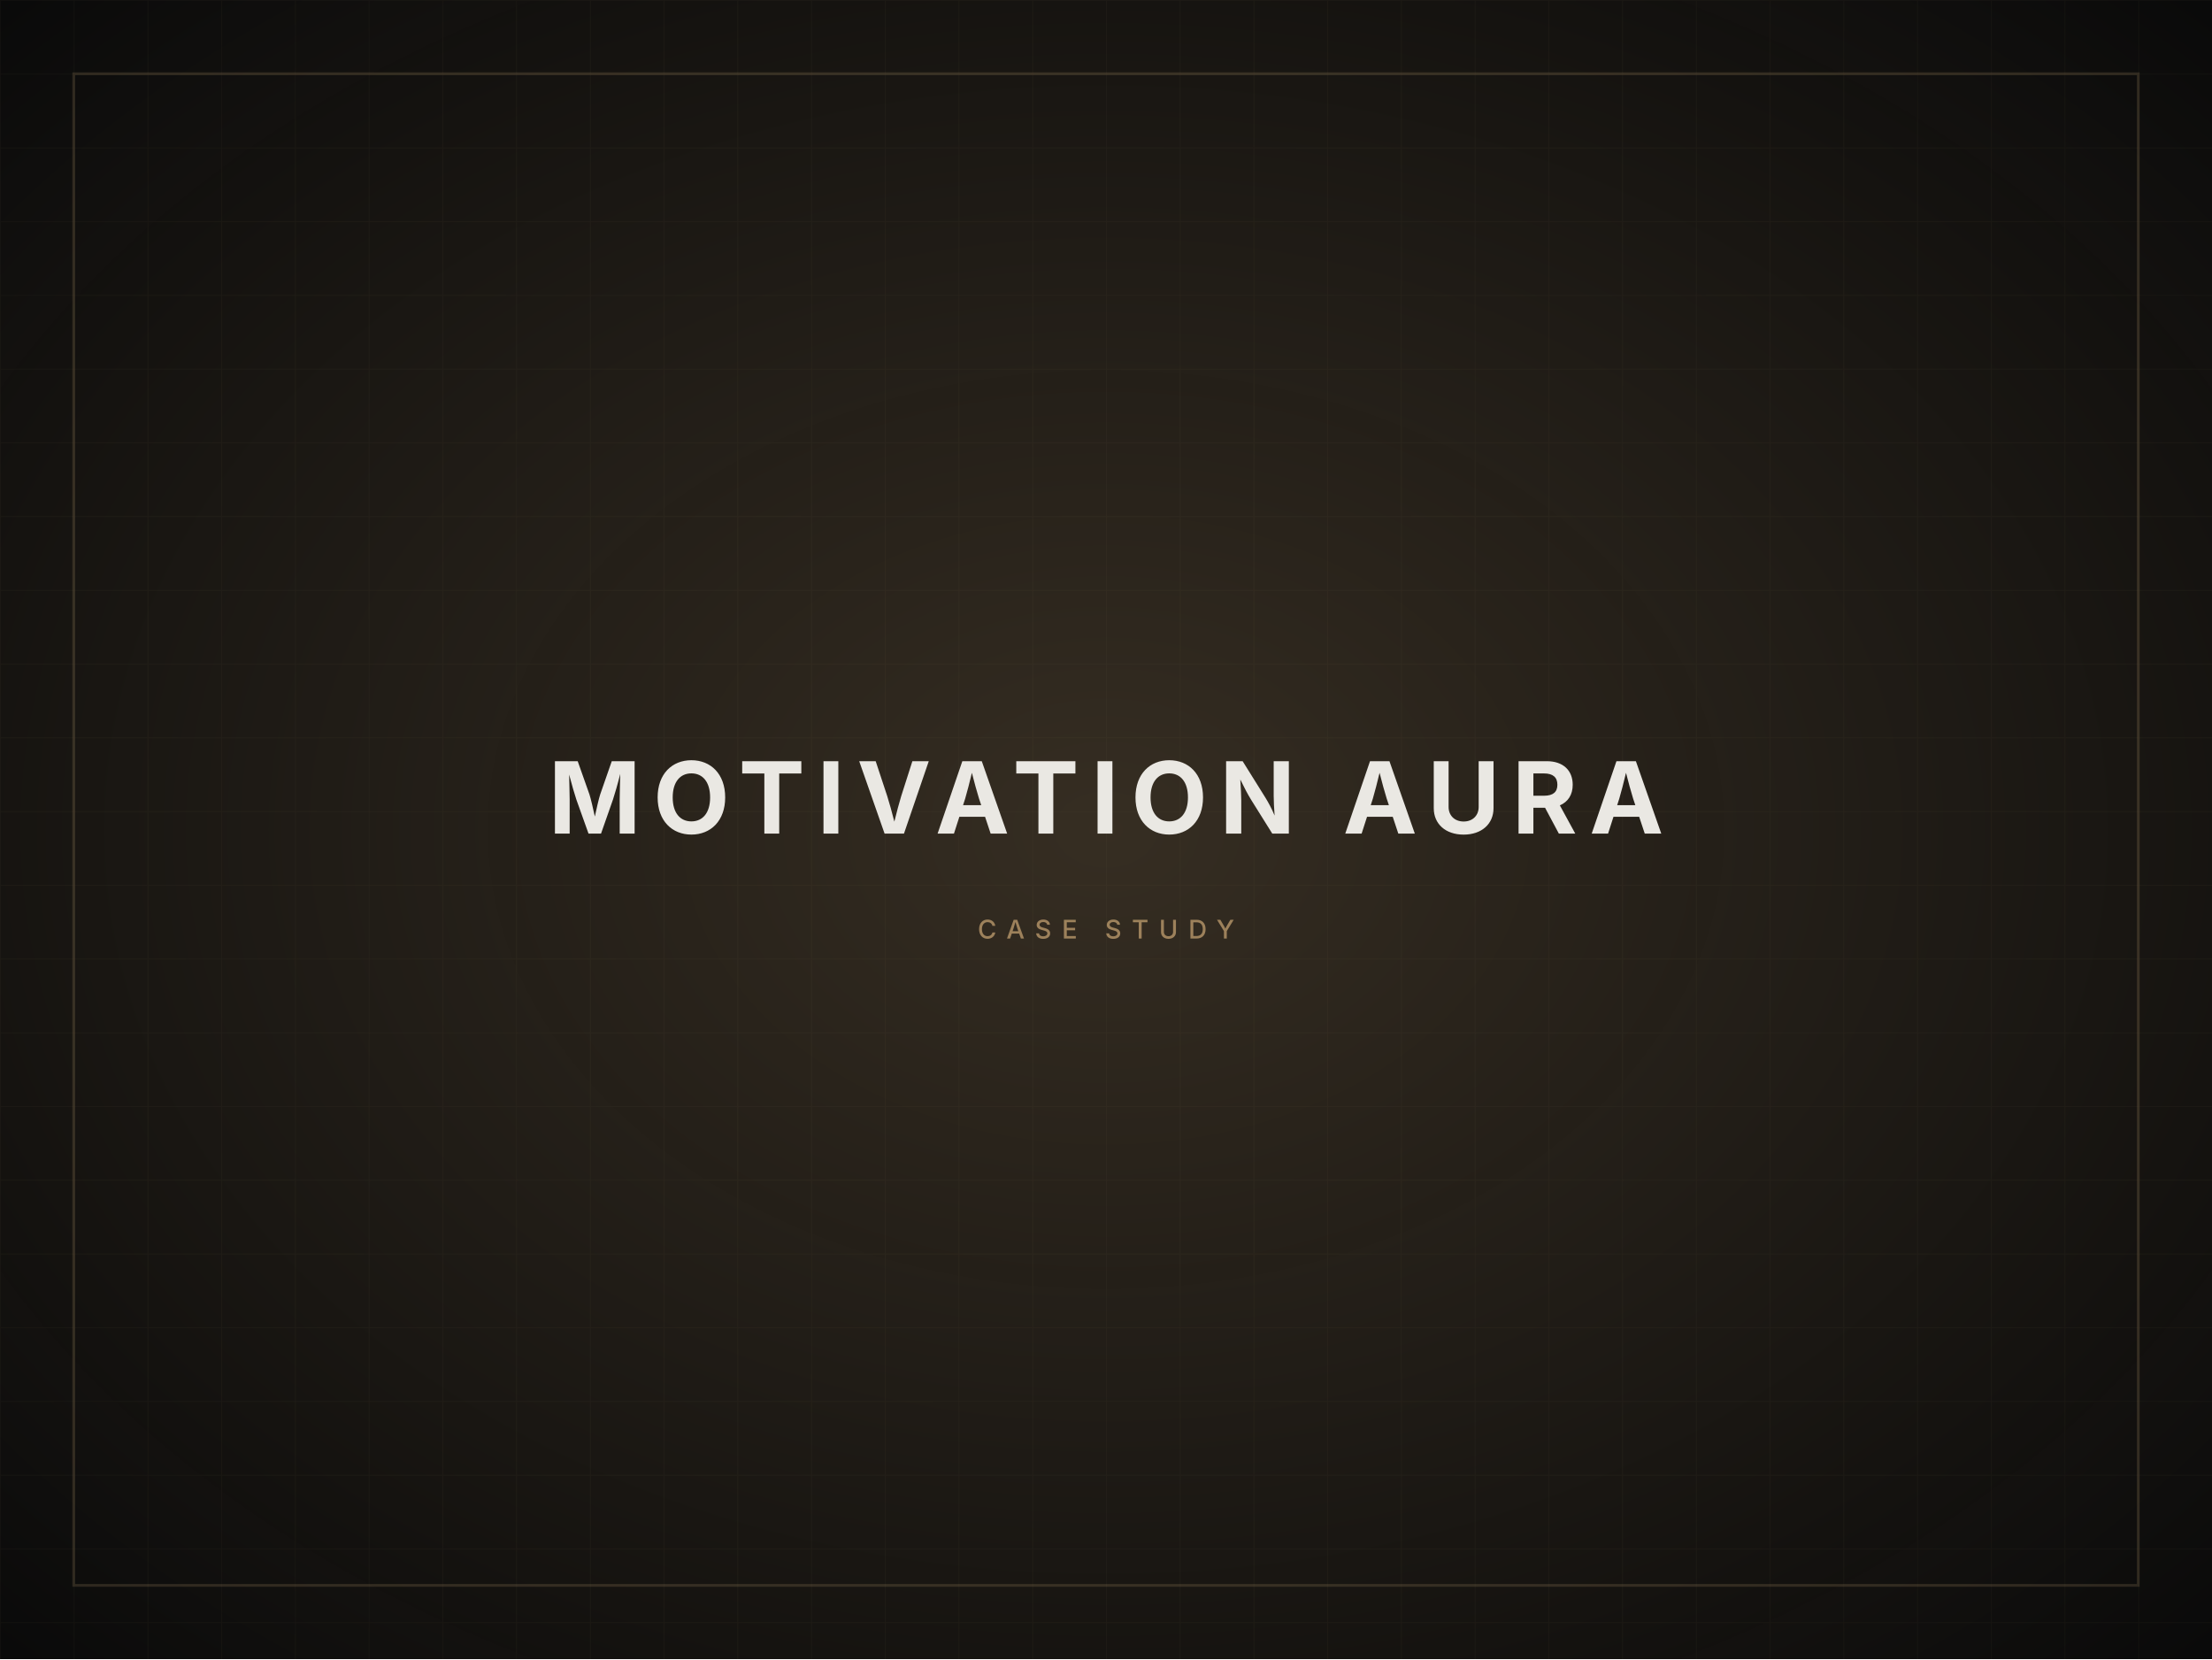
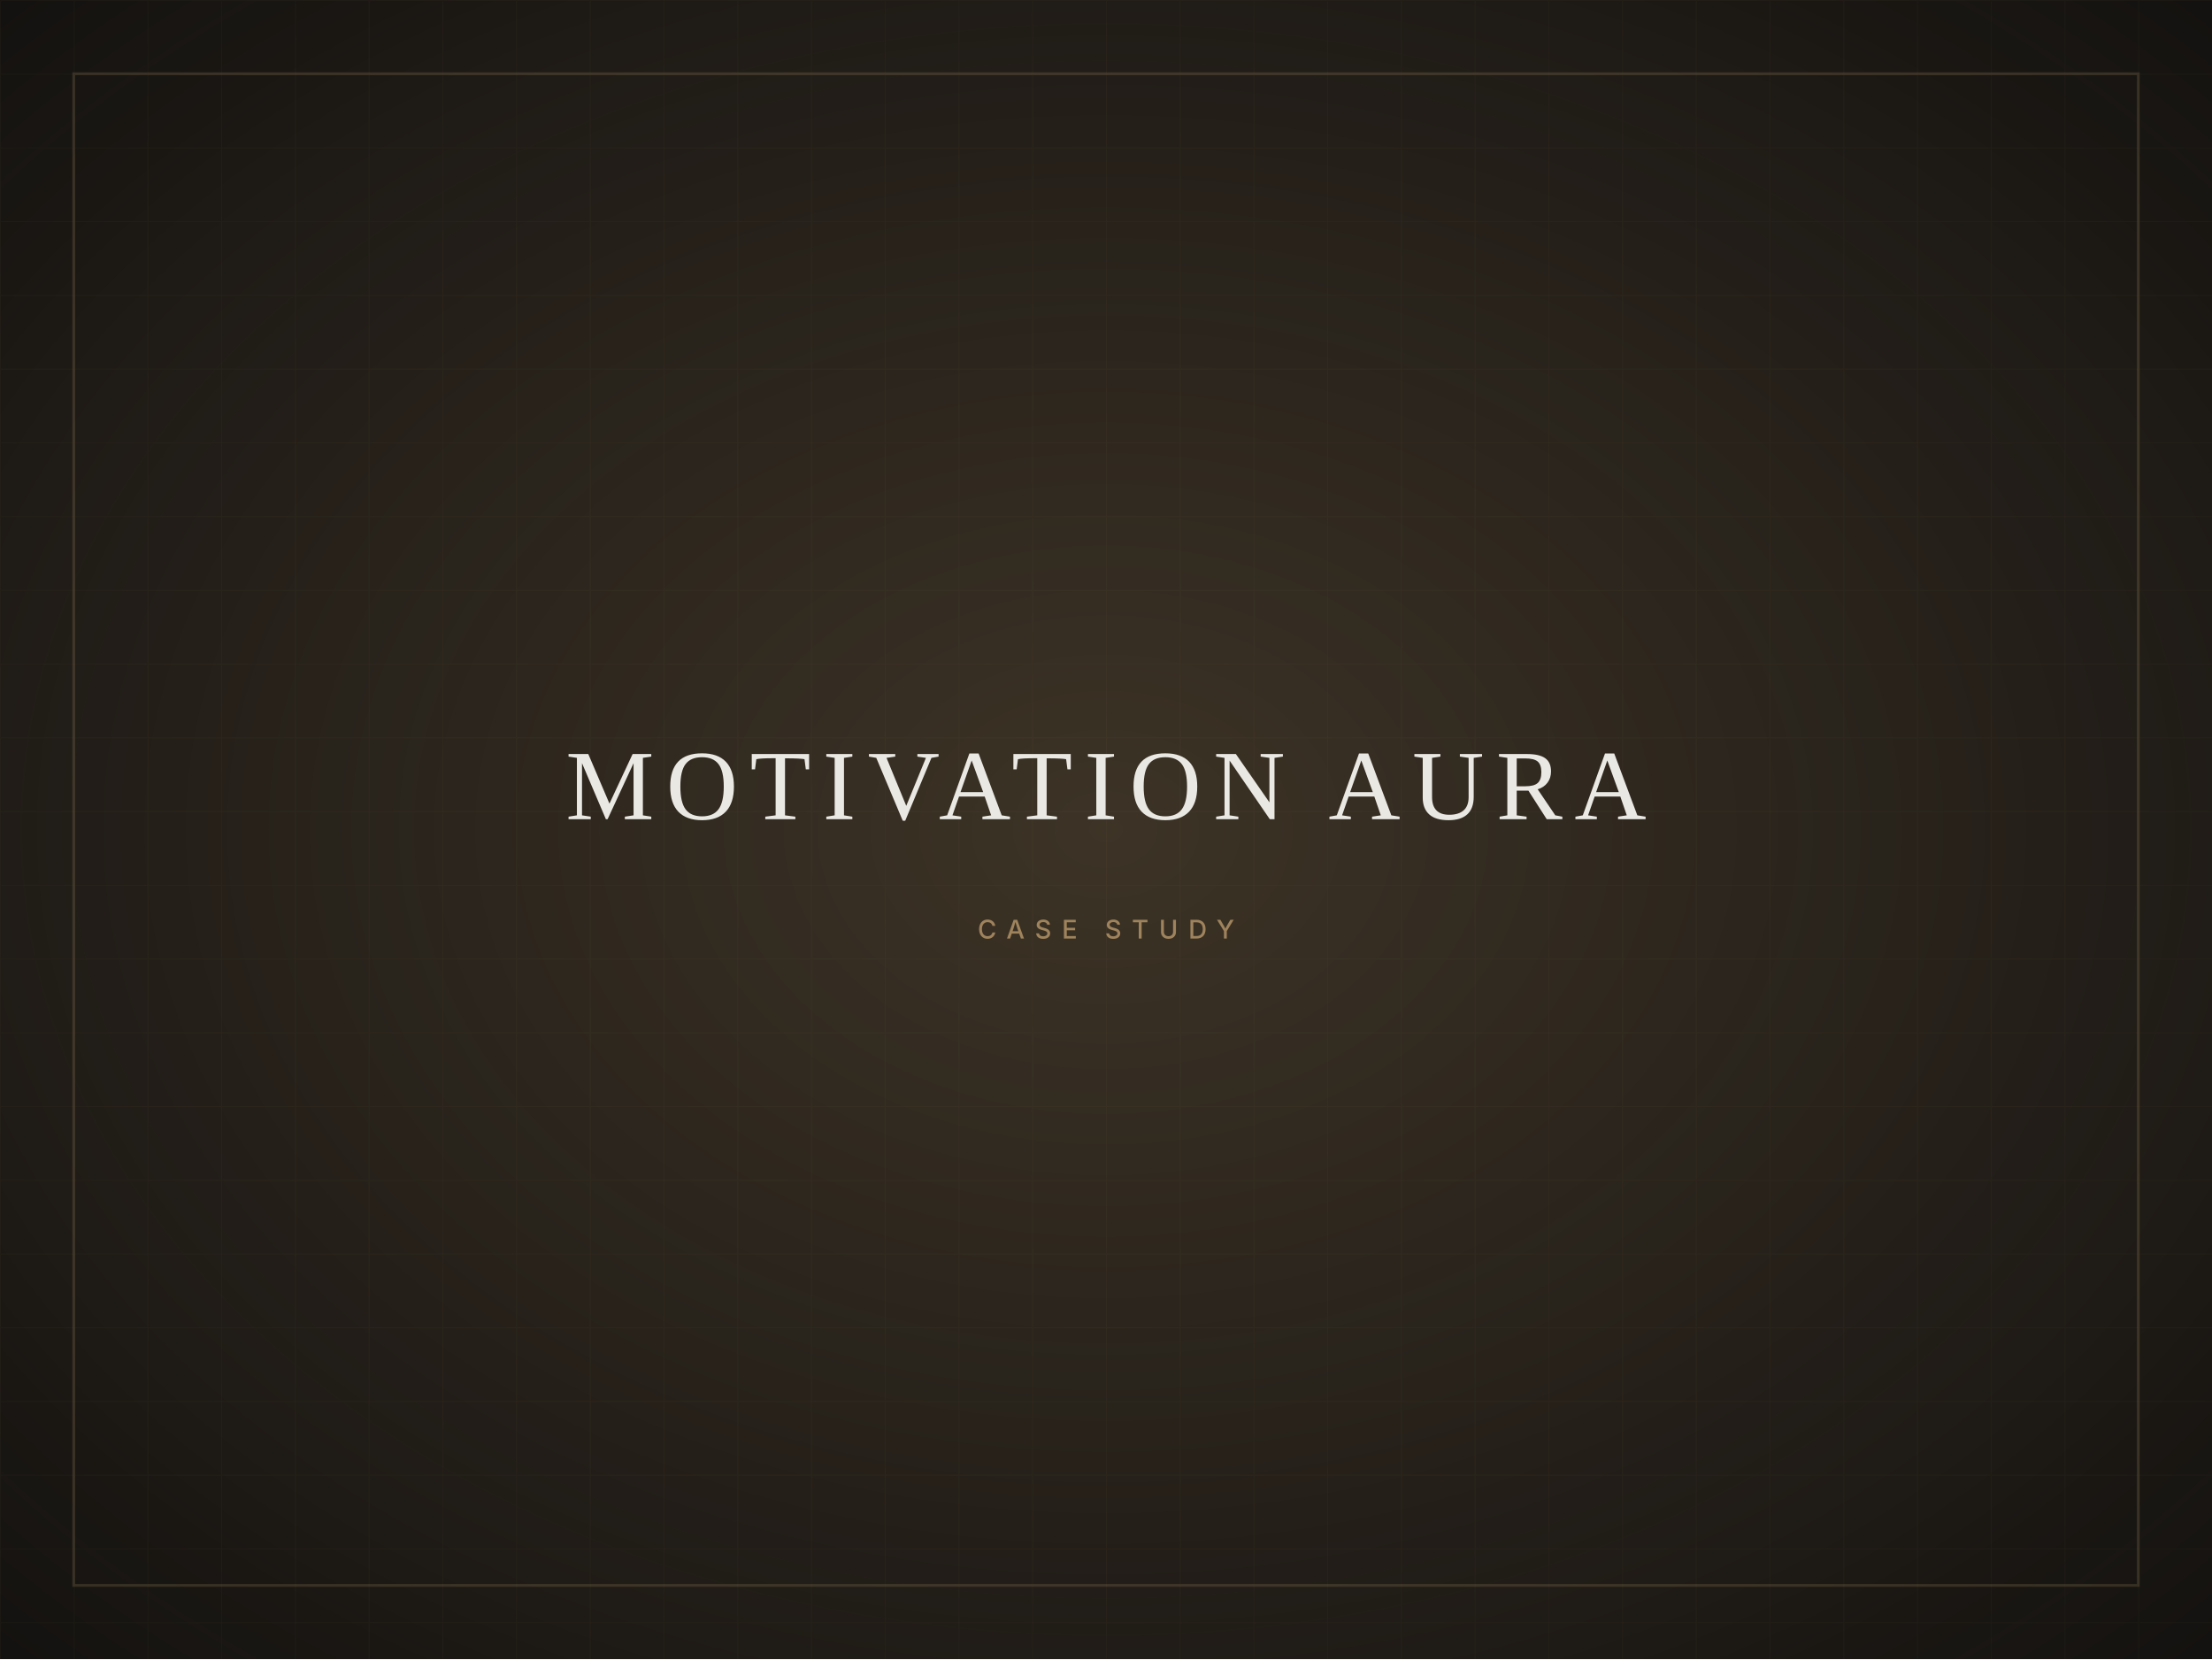
<svg xmlns="http://www.w3.org/2000/svg" width="1200" height="900" viewBox="0 0 1200 900">
  <defs>
    <radialGradient id="goldGlow" cx="50%" cy="50%" r="70%" fx="50%" fy="50%">
      <stop offset="0%" stop-color="rgba(184, 151, 106, 0.25)" />
      <stop offset="100%" stop-color="rgba(184, 151, 106, 0)" />
    </radialGradient>
    <pattern id="grid" width="40" height="40" patternUnits="userSpaceOnUse">
      <path d="M 40 0 L 0 0 0 40" fill="none" stroke="rgba(184, 151, 106, 0.04)" stroke-width="1" />
    </pattern>
  </defs>
-   <rect width="100%" height="100%" fill="#0A0A0A" />
+   <rect width="100%" height="100%" fill="#141210" />
  <rect width="100%" height="100%" fill="url(#grid)" />
  <rect width="100%" height="100%" fill="url(#goldGlow)" />
  <rect x="40" y="40" width="1120" height="820" fill="none" stroke="rgba(184, 151, 106, 0.2)" stroke-width="1.5" />
-   <text x="50%" y="48%" font-family="-apple-system, BlinkMacSystemFont, 'Inter', 'Segoe UI', Roboto, Helvetica, Arial, sans-serif" font-size="54" font-weight="700" fill="#EAE8E3" text-anchor="middle" dominant-baseline="middle" letter-spacing="0.12em">
+   <text x="50%" y="48%" font-family="'Playfair Display', 'Times New Roman', Georgia, serif" font-size="54" font-weight="400" fill="#EAE8E3" text-anchor="middle" dominant-baseline="middle" letter-spacing="0.12em">
    MOTIVATION AURA
  </text>
  <text x="50%" y="56%" font-family="-apple-system, BlinkMacSystemFont, 'Inter', 'Segoe UI', Roboto, sans-serif" font-size="14" font-weight="500" fill="rgba(184, 151, 106, 0.8)" text-anchor="middle" dominant-baseline="middle" letter-spacing="0.4em">
    CASE STUDY
  </text>
</svg>
